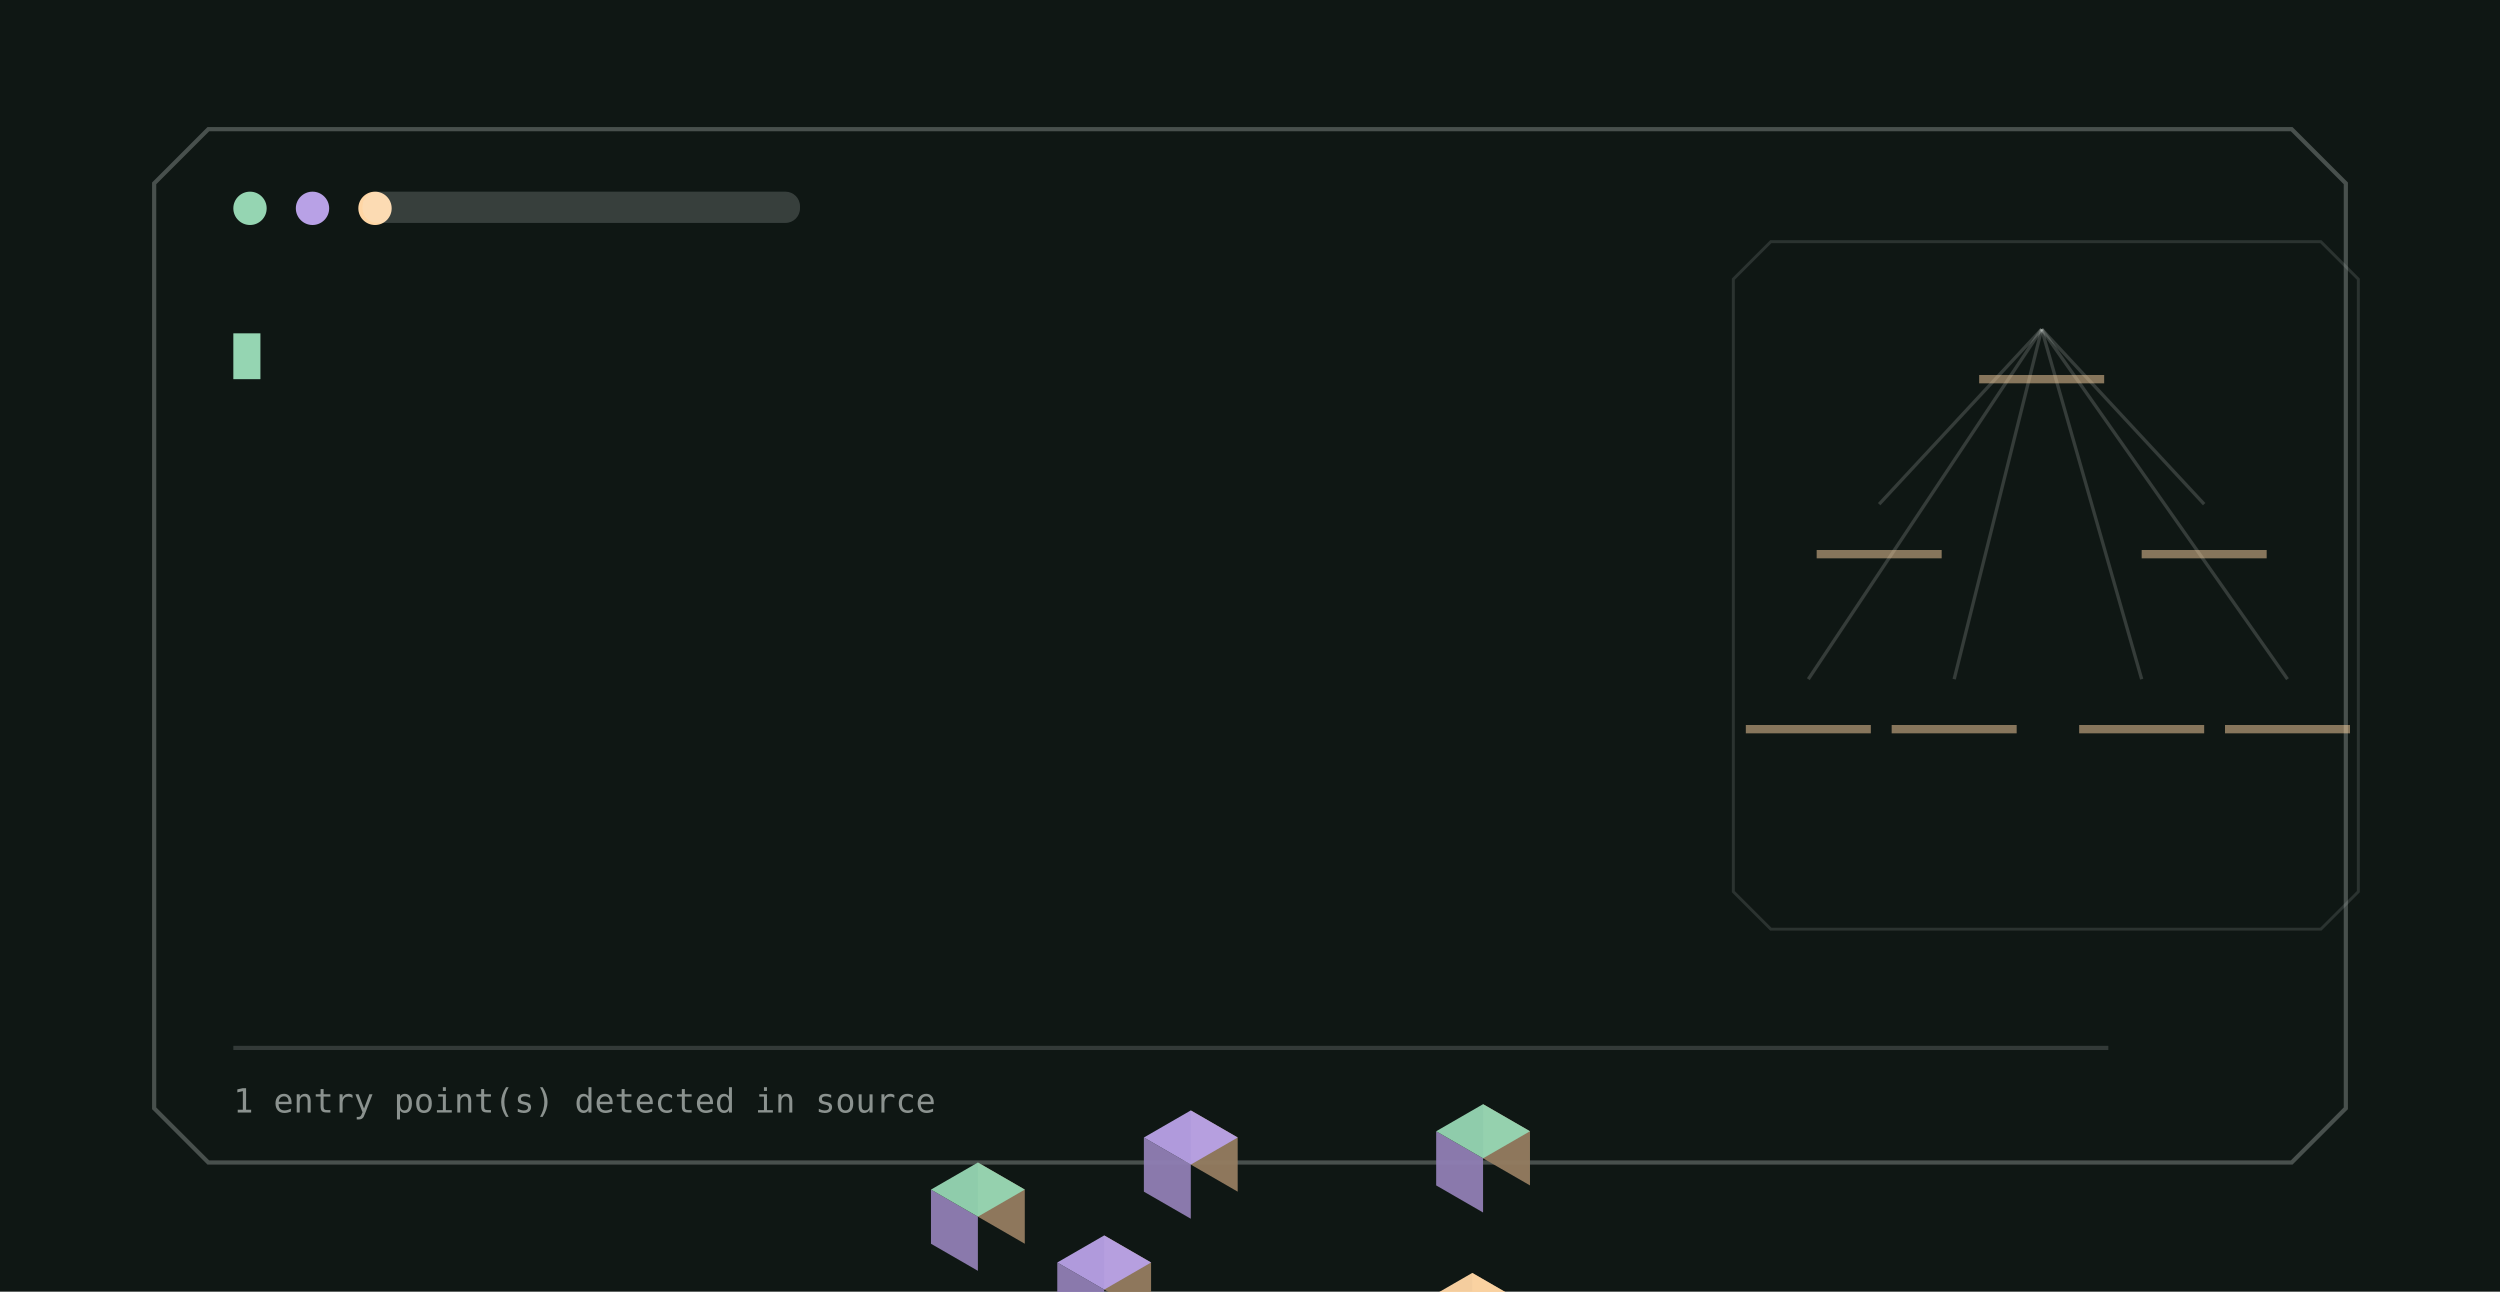
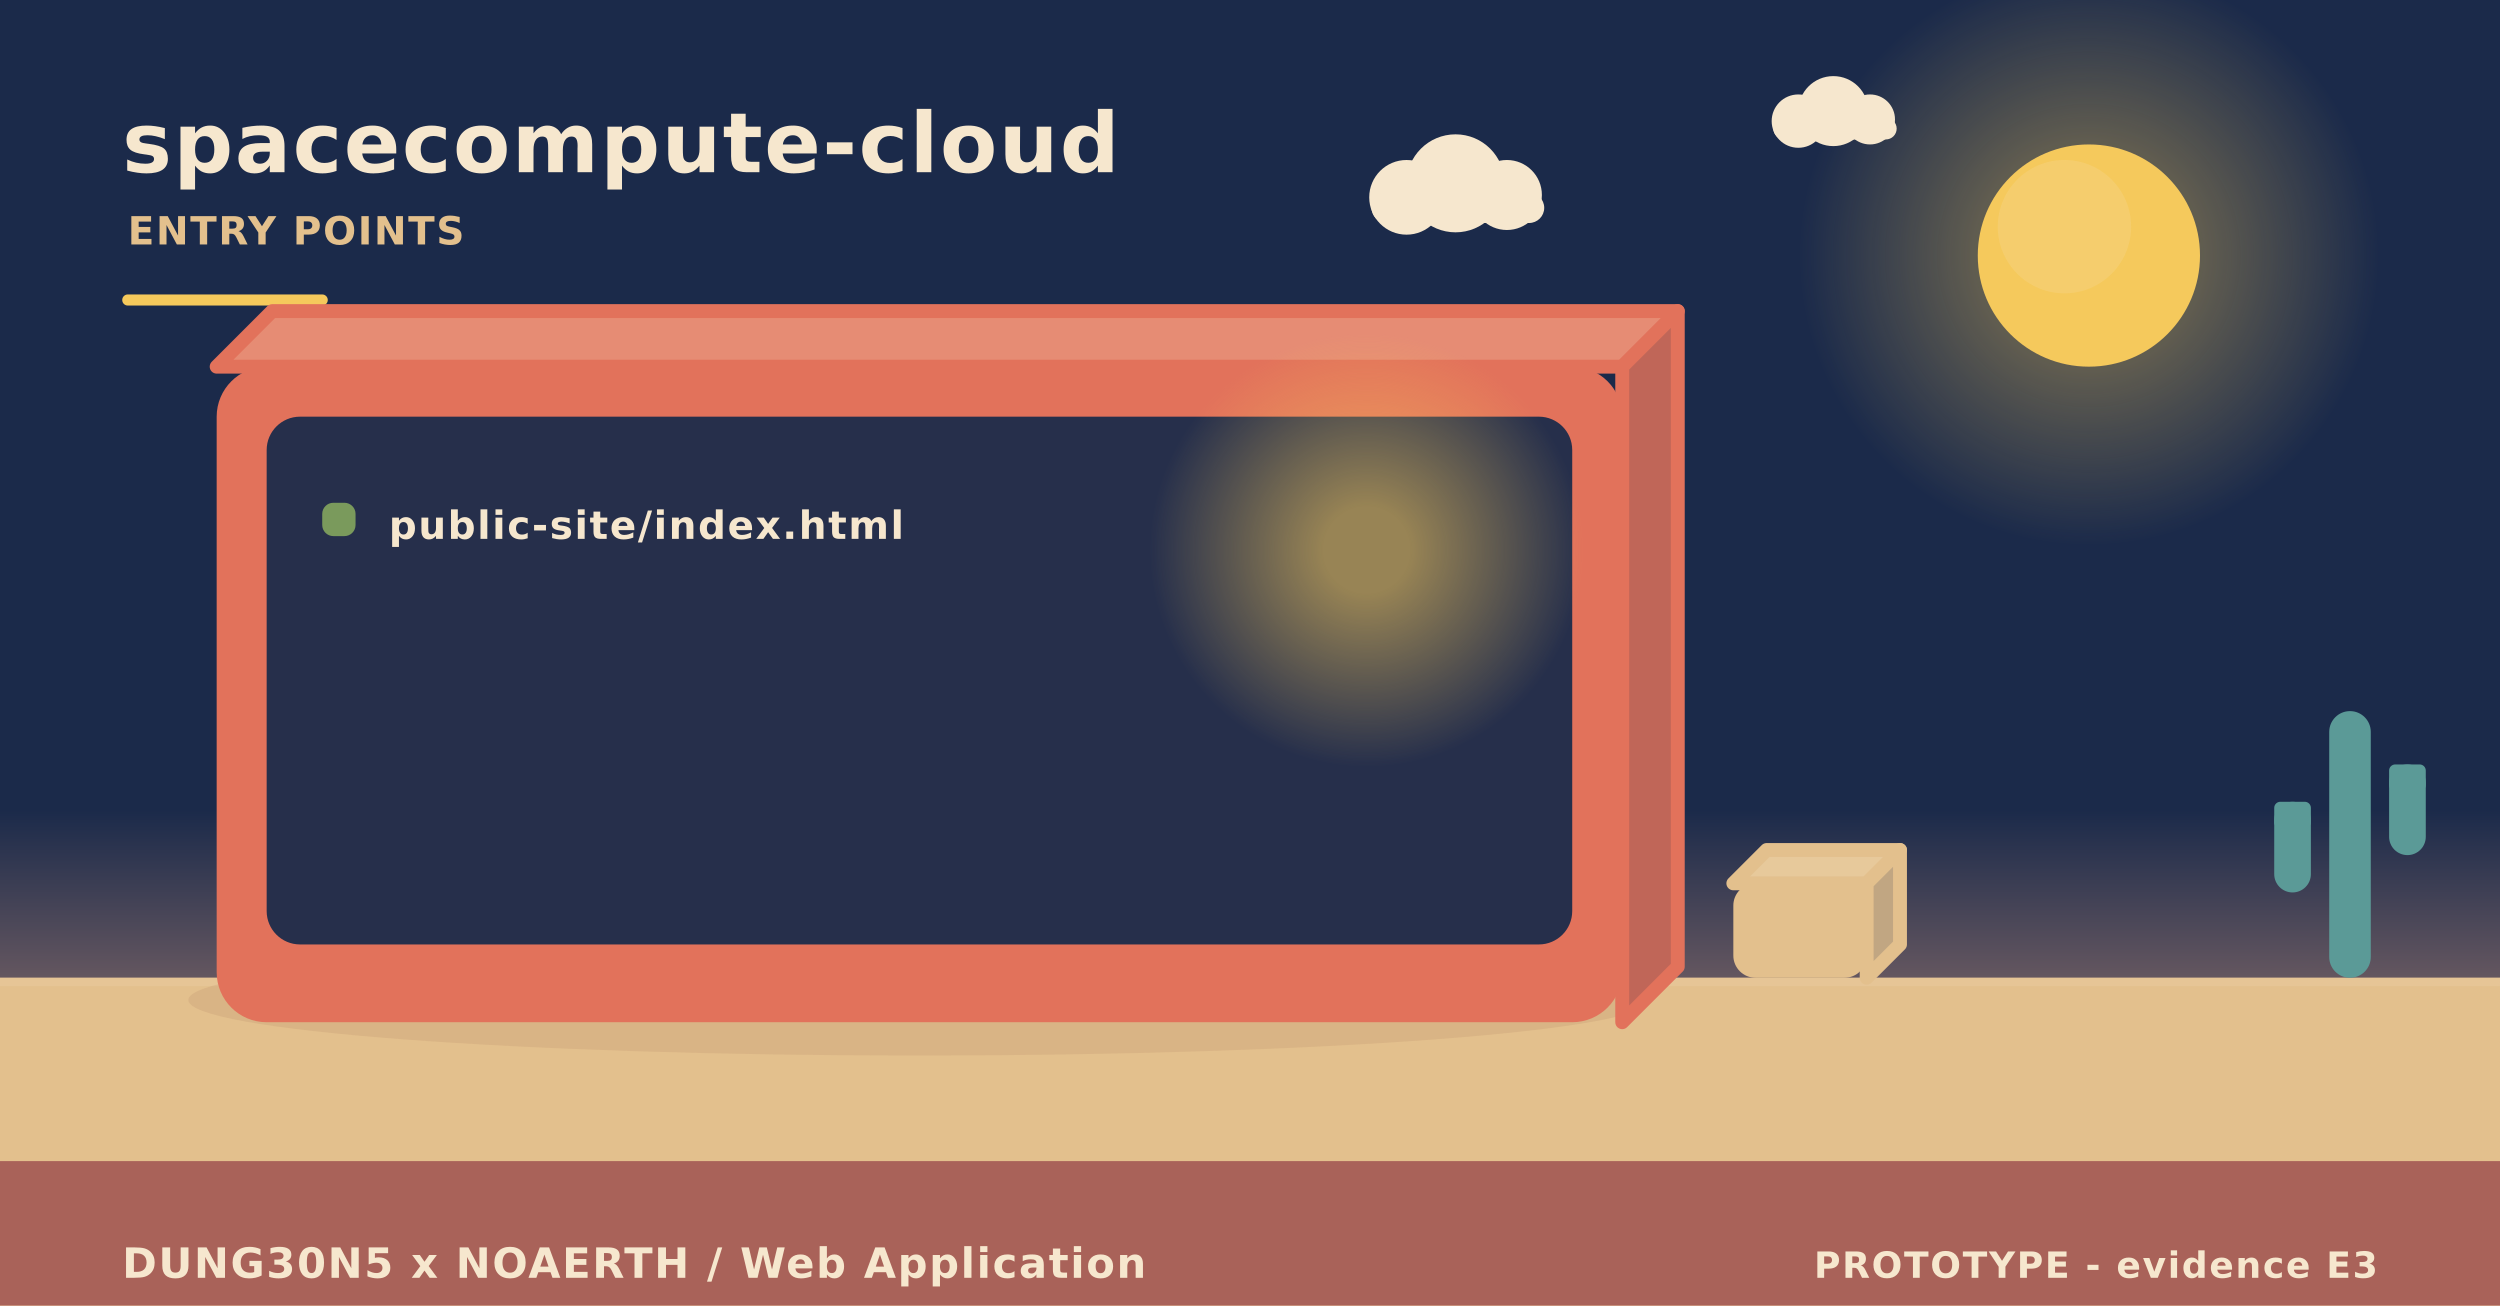
- <svg xmlns="http://www.w3.org/2000/svg" viewBox="0 0 1200 620" width="1200" height="620" role="img" aria-label="spacecompute-cloud command surface">
-   <rect width="1200" height="620" fill="#0f1714" />
-   <defs>
-     <linearGradient id="gt" x1="0" y1="0" x2="1" y2="1">
-       <stop offset="0%" stop-color="#95d5b2" />
-       <stop offset="100%" stop-color="#b8a1e6" />
-     </linearGradient>
-   </defs>
-   <path d="M100.00,62.00 H1100.00 L1126.00,88.00 V532.00 L1100.00,558.00 H100.00 L74.00,532.00 V88.00 Z" fill="none" stroke="rgba(240,248,244,0.300)" stroke-width="2.00" opacity="0.85" />
-   <circle cx="120.00" cy="100.00" r="8.00" fill="#95d5b2" opacity="1.00" />
-   <circle cx="150.00" cy="100.00" r="8.00" fill="#b8a1e6" opacity="1.00" />
-   <circle cx="180.00" cy="100.00" r="8.00" fill="#ffd6a5" opacity="1.00" />
-   <rect x="174.00" y="92.00" width="210.00" height="15.00" rx="7.00" fill="rgba(240,248,244,0.180)" opacity="1.00" />
-   <text x="112" y="148" font-family="ui-monospace,SFMono-Regular,Menlo,monospace" font-size="21" fill="rgba(240,248,244,0.800)" opacity="0">public-site/index.html<animate attributeName="opacity" values="0;1;1;0" dur="1.5s" begin="0.0s" repeatCount="indefinite" />
-   </text>
-   <rect x="112" y="160" width="13" height="22" fill="#95d5b2">
-     <animate attributeName="opacity" values="1;0;1" dur="1.05s" begin="0s" repeatCount="indefinite" />
-   </rect>
-   <path d="M850.00,116.00 H1114.00 L1132.00,134.00 V428.00 L1114.00,446.00 H850.00 L832.00,428.00 V134.00 Z" fill="none" stroke="rgba(240,248,244,0.180)" stroke-width="1.40" opacity="0.70" />
-   <line x1="980.00" y1="158.00" x2="902.00" y2="242.00" stroke="rgba(240,248,244,0.300)" stroke-width="1.60" opacity="0.55" />
-   <line x1="980.00" y1="158.00" x2="1058.00" y2="242.00" stroke="rgba(240,248,244,0.300)" stroke-width="1.60" opacity="0.55" />
-   <line x1="980.00" y1="158.00" x2="868.00" y2="326.00" stroke="rgba(240,248,244,0.300)" stroke-width="1.60" opacity="0.55" />
-   <line x1="980.00" y1="158.00" x2="938.00" y2="326.00" stroke="rgba(240,248,244,0.300)" stroke-width="1.60" opacity="0.55" />
-   <line x1="980.00" y1="158.00" x2="1028.00" y2="326.00" stroke="rgba(240,248,244,0.300)" stroke-width="1.60" opacity="0.55" />
-   <line x1="980.00" y1="158.00" x2="1098.00" y2="326.00" stroke="rgba(240,248,244,0.300)" stroke-width="1.60" opacity="0.55" />
-   <polygon points="711.87,556.00 734.39,569.00 734.39,543.00 711.87,530.00" fill="#947c60" opacity="0.95" />
-   <polygon points="689.36,569.00 711.87,582.00 711.87,556.00 689.36,543.00" fill="#907eb3" opacity="0.95" />
-   <polygon points="711.87,530.00 734.39,543.00 711.87,556.00 689.36,543.00" fill="#95d5b2" opacity="0.95" />
+ <svg xmlns="http://www.w3.org/2000/svg" width="900" height="470" viewBox="0 0 900 470" role="img" aria-label="spacecompute-cloud - how it is operated">
+   <linearGradient id="skyt" x1="0" y1="0" x2="0" y2="1">
+     <stop offset="0" stop-color="#1b2a4a" />
+     <stop offset="0.62" stop-color="#1b2a4a" />
+     <stop offset="1" stop-color="#f3ad8a" />
+   </linearGradient>
+   <rect width="900" height="470" fill="url(#skyt)" />
+   <radialGradient id="sunt">
+     <stop offset="0.35" stop-color="#f5c95c" stop-opacity="0.34" />
+     <stop offset="1" stop-color="#f5c95c" stop-opacity="0" />
+   </radialGradient>
+   <circle cx="752" cy="92" r="104" fill="url(#sunt)" />
+   <circle cx="752" cy="92" r="40" fill="#f5c95c" />
+   <circle cx="743.2" cy="81.6" r="24" fill="#f5d27e" opacity="0.5" />
  <g>
-     <rect x="950.00" y="180.00" width="60.00" height="4.00" rx="0.00" fill="rgba(255,214,165,0.500)" opacity="1.00" />
-     <animate attributeName="opacity" values="0.25;1.0;0.25" dur="12.25s" begin="0.0s" repeatCount="indefinite" />
+     <circle cx="524" cy="66" r="17.64" fill="#f6e7ce" />
+     <circle cx="506.36" cy="71.04" r="13.44" fill="#f6e7ce" />
+     <circle cx="542.48" cy="70.2" r="12.6" fill="#f6e7ce" />
+     <rect x="493.76" y="69.36" width="62.16" height="10.92" rx="5.46" fill="#f6e7ce" />
+     <animateTransform attributeName="transform" type="translate" values="0 0;24 0;0 0" dur="36s" begin="0s" repeatCount="indefinite" />
  </g>
-   <polygon points="571.58,559.00 594.09,572.00 594.09,546.00 571.58,533.00" fill="#947c60" opacity="0.95" />
-   <polygon points="549.06,572.00 571.58,585.00 571.58,559.00 549.06,546.00" fill="#907eb3" opacity="0.95" />
-   <polygon points="571.58,533.00 594.09,546.00 571.58,559.00 549.06,546.00" fill="#b8a1e6" opacity="0.95" />
  <g>
-     <rect x="872.00" y="264.00" width="60.00" height="4.00" rx="0.00" fill="rgba(255,214,165,0.500)" opacity="1.00" />
-     <animate attributeName="opacity" values="0.25;1.0;0.25" dur="12.25s" begin="0.4s" repeatCount="indefinite" />
+     <circle cx="660" cy="40" r="12.6" fill="#f6e7ce" />
+     <circle cx="647.4" cy="43.6" r="9.6" fill="#f6e7ce" />
+     <circle cx="673.2" cy="43" r="9" fill="#f6e7ce" />
+     <rect x="638.4" y="42.4" width="44.4" height="7.8" rx="3.9" fill="#f6e7ce" />
+     <animateTransform attributeName="transform" type="translate" values="0 0;-18 0;0 0" dur="46s" begin="3s" repeatCount="indefinite" />
  </g>
-   <polygon points="706.68,637.00 729.19,650.00 729.19,624.00 706.68,611.00" fill="#947c60" opacity="0.95" />
-   <polygon points="684.16,650.00 706.68,663.00 706.68,637.00 684.16,624.00" fill="#907eb3" opacity="0.95" />
-   <polygon points="706.68,611.00 729.19,624.00 706.68,637.00 684.16,624.00" fill="#ffd6a5" opacity="0.95" />
+   <rect x="0" y="352" width="900" height="118" fill="#e3c08d" />
+   <rect x="0" y="352" width="900" height="3" fill="#e6c596" />
+   <text x="44" y="62" font-family="Verdana,DejaVu Sans,sans-serif" font-size="30" font-weight="700" letter-spacing="0.6" fill="#f6e7ce" text-anchor="start">spacecompute-cloud</text>
+   <text x="46" y="88" font-family="Verdana,DejaVu Sans,sans-serif" font-size="14" font-weight="700" letter-spacing="0.6" fill="#e3c08d" text-anchor="start">ENTRY POINTS</text>
+   <rect x="44" y="106" width="74" height="4" rx="2" fill="#f5c95c" />
+   <ellipse cx="331" cy="360" rx="263.2" ry="20" fill="rgba(138,90,68,0.11)" />
+   <path d="M78,132 L584,132 L604,112 L98,112 Z" fill="#e68c74" stroke="#e2725b" stroke-width="5" stroke-linejoin="round" />
+   <path d="M584,132 L604,112 L604,348 L584,368 Z" fill="#c06658" stroke="#e2725b" stroke-width="5" stroke-linejoin="round" />
+   <rect x="78" y="132" width="506" height="236" rx="18" fill="#e2725b" />
+   <rect x="96" y="150" width="470" height="190" rx="12" fill="#1b2a4a" opacity="0.94" />
+   <radialGradient id="lamp51184">
+     <stop offset="0.2" stop-color="#f5c95c" stop-opacity="0.55" />
+     <stop offset="1" stop-color="#f5c95c" stop-opacity="0" />
+   </radialGradient>
+   <circle cx="492" cy="198" r="78" fill="url(#lamp51184)" />
+   <rect x="116" y="181" width="12" height="12" rx="4" fill="#7a9a5c" />
  <g>
-     <rect x="1028.00" y="264.00" width="60.00" height="4.00" rx="0.00" fill="rgba(255,214,165,0.500)" opacity="1.00" />
-     <animate attributeName="opacity" values="0.25;1.0;0.25" dur="12.25s" begin="0.8s" repeatCount="indefinite" />
+     <text x="140" y="194" font-family="Verdana,DejaVu Sans,sans-serif" font-size="14" font-weight="700" letter-spacing="0.6" fill="#f6e7ce" text-anchor="start">public-site/index.html</text>
+     <animateTransform attributeName="transform" type="translate" values="0 10;0 0" dur="0.7s" begin="0.4s" fill="freeze" />
  </g>
-   <polygon points="469.39,584.00 491.90,597.00 491.90,571.00 469.39,558.00" fill="#947c60" opacity="0.95" />
-   <polygon points="446.87,597.00 469.39,610.00 469.39,584.00 446.87,571.00" fill="#907eb3" opacity="0.95" />
-   <polygon points="469.39,558.00 491.90,571.00 469.39,584.00 446.87,571.00" fill="#95d5b2" opacity="0.95" />
-   <g>
-     <rect x="838.00" y="348.00" width="60.00" height="4.00" rx="0.00" fill="rgba(255,214,165,0.500)" opacity="1.00" />
-     <animate attributeName="opacity" values="0.25;1.0;0.25" dur="12.25s" begin="1.2s" repeatCount="indefinite" />
-   </g>
-   <polygon points="530.01,619.00 552.52,632.00 552.52,606.00 530.01,593.00" fill="#947c60" opacity="0.95" />
-   <polygon points="507.49,632.00 530.01,645.00 530.01,619.00 507.49,606.00" fill="#907eb3" opacity="0.95" />
-   <polygon points="530.01,593.00 552.52,606.00 530.01,619.00 507.49,606.00" fill="#b8a1e6" opacity="0.95" />
-   <g>
-     <rect x="908.00" y="348.00" width="60.00" height="4.00" rx="0.00" fill="rgba(255,214,165,0.500)" opacity="1.00" />
-     <animate attributeName="opacity" values="0.25;1.0;0.25" dur="12.25s" begin="1.6s" repeatCount="indefinite" />
-   </g>
-   <polygon points="607.95,664.00 630.47,677.00 630.47,651.00 607.95,638.00" fill="#947c60" opacity="0.95" />
-   <polygon points="585.43,677.00 607.95,690.00 607.95,664.00 585.43,651.00" fill="#907eb3" opacity="0.95" />
-   <polygon points="607.95,638.00 630.47,651.00 607.95,664.00 585.43,651.00" fill="#ffd6a5" opacity="0.95" />
-   <g>
-     <rect x="998.00" y="348.00" width="60.00" height="4.00" rx="0.00" fill="rgba(255,214,165,0.500)" opacity="1.00" />
-     <animate attributeName="opacity" values="0.25;1.0;0.25" dur="12.25s" begin="2.0s" repeatCount="indefinite" />
-   </g>
-   <polygon points="668.57,699.00 691.09,712.00 691.09,686.00 668.57,673.00" fill="#947c60" opacity="0.95" />
-   <polygon points="646.05,712.00 668.57,725.00 668.57,699.00 646.05,686.00" fill="#907eb3" opacity="0.95" />
-   <polygon points="668.57,673.00 691.09,686.00 668.57,699.00 646.05,686.00" fill="#95d5b2" opacity="0.95" />
-   <g>
-     <rect x="1068.00" y="348.00" width="60.00" height="4.00" rx="0.00" fill="rgba(255,214,165,0.500)" opacity="1.00" />
-     <animate attributeName="opacity" values="0.25;1.0;0.25" dur="12.25s" begin="2.4s" repeatCount="indefinite" />
-   </g>
-   <rect x="112.00" y="502.00" width="900.00" height="2.00" rx="0.00" fill="rgba(240,248,244,0.160)" opacity="1.00" />
-   <text x="112" y="534" font-family="ui-monospace,Menlo,monospace" font-size="16" fill="rgba(240,248,244,0.550)">1 entry point(s) detected in source</text>
+   <path d="M624,318 L672,318 L684,306 L636,306 Z" fill="#e7c99b" stroke="#e3c08d" stroke-width="5" stroke-linejoin="round" />
+   <path d="M672,318 L684,306 L684,340 L672,352 Z" fill="#c1a682" stroke="#e3c08d" stroke-width="5" stroke-linejoin="round" />
+   <rect x="624" y="318" width="48" height="34" rx="8" fill="#e3c08d" />
+   <rect x="838.52" y="256" width="14.96" height="96" rx="7.48" fill="#5b9a97" />
+   <rect x="818.72" y="288.64" width="13.2" height="32.64" rx="6.6" fill="#5b9a97" />
+   <rect x="818.72" y="288.64" width="13.2" height="9.6" rx="2.2" fill="#5b9a97" />
+   <rect x="860.08" y="275.2" width="13.2" height="32.64" rx="6.6" fill="#5b9a97" />
+   <rect x="860.08" y="275.2" width="13.2" height="9.6" rx="2.2" fill="#5b9a97" />
+   <rect x="0" y="418" width="900" height="52" rx="0" fill="#a65c56" opacity="0.94" />
+   <text x="44" y="460" font-family="Verdana,DejaVu Sans,sans-serif" font-size="15" font-weight="700" letter-spacing="0.6" fill="#f6e7ce" text-anchor="start">DUNG30N5 x NOAERTH  /  Web Application</text>
+   <text x="856" y="460" font-family="Verdana,DejaVu Sans,sans-serif" font-size="13" font-weight="700" letter-spacing="0.6" fill="#f6e7ce" text-anchor="end">PROTOTYPE  -  evidence E3</text>
</svg>
